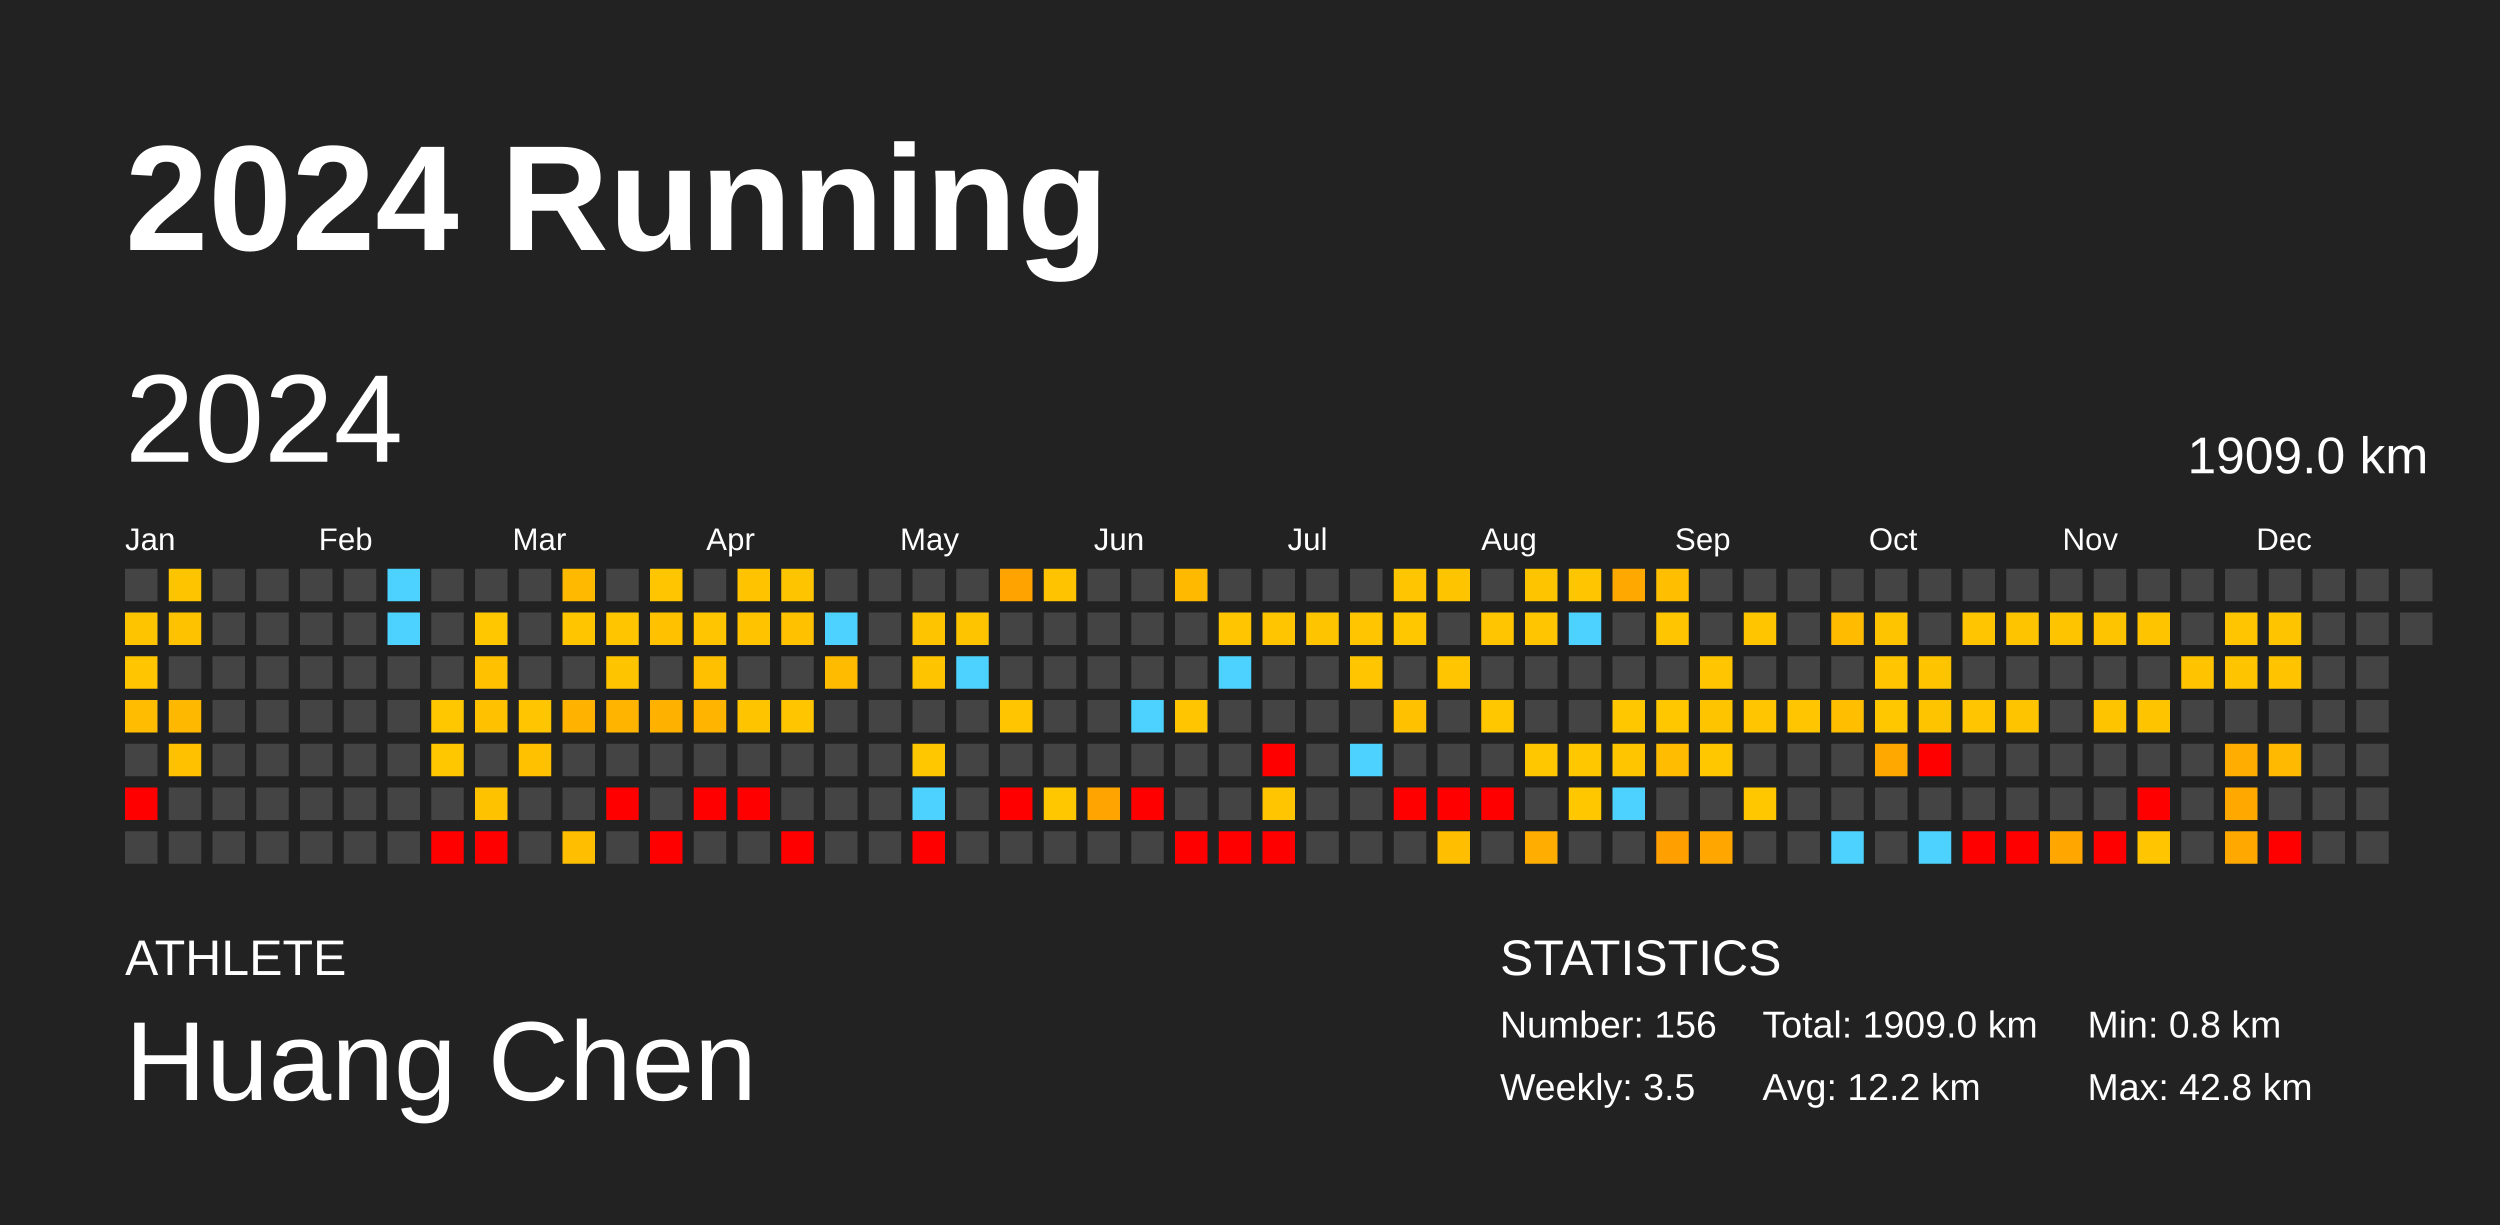
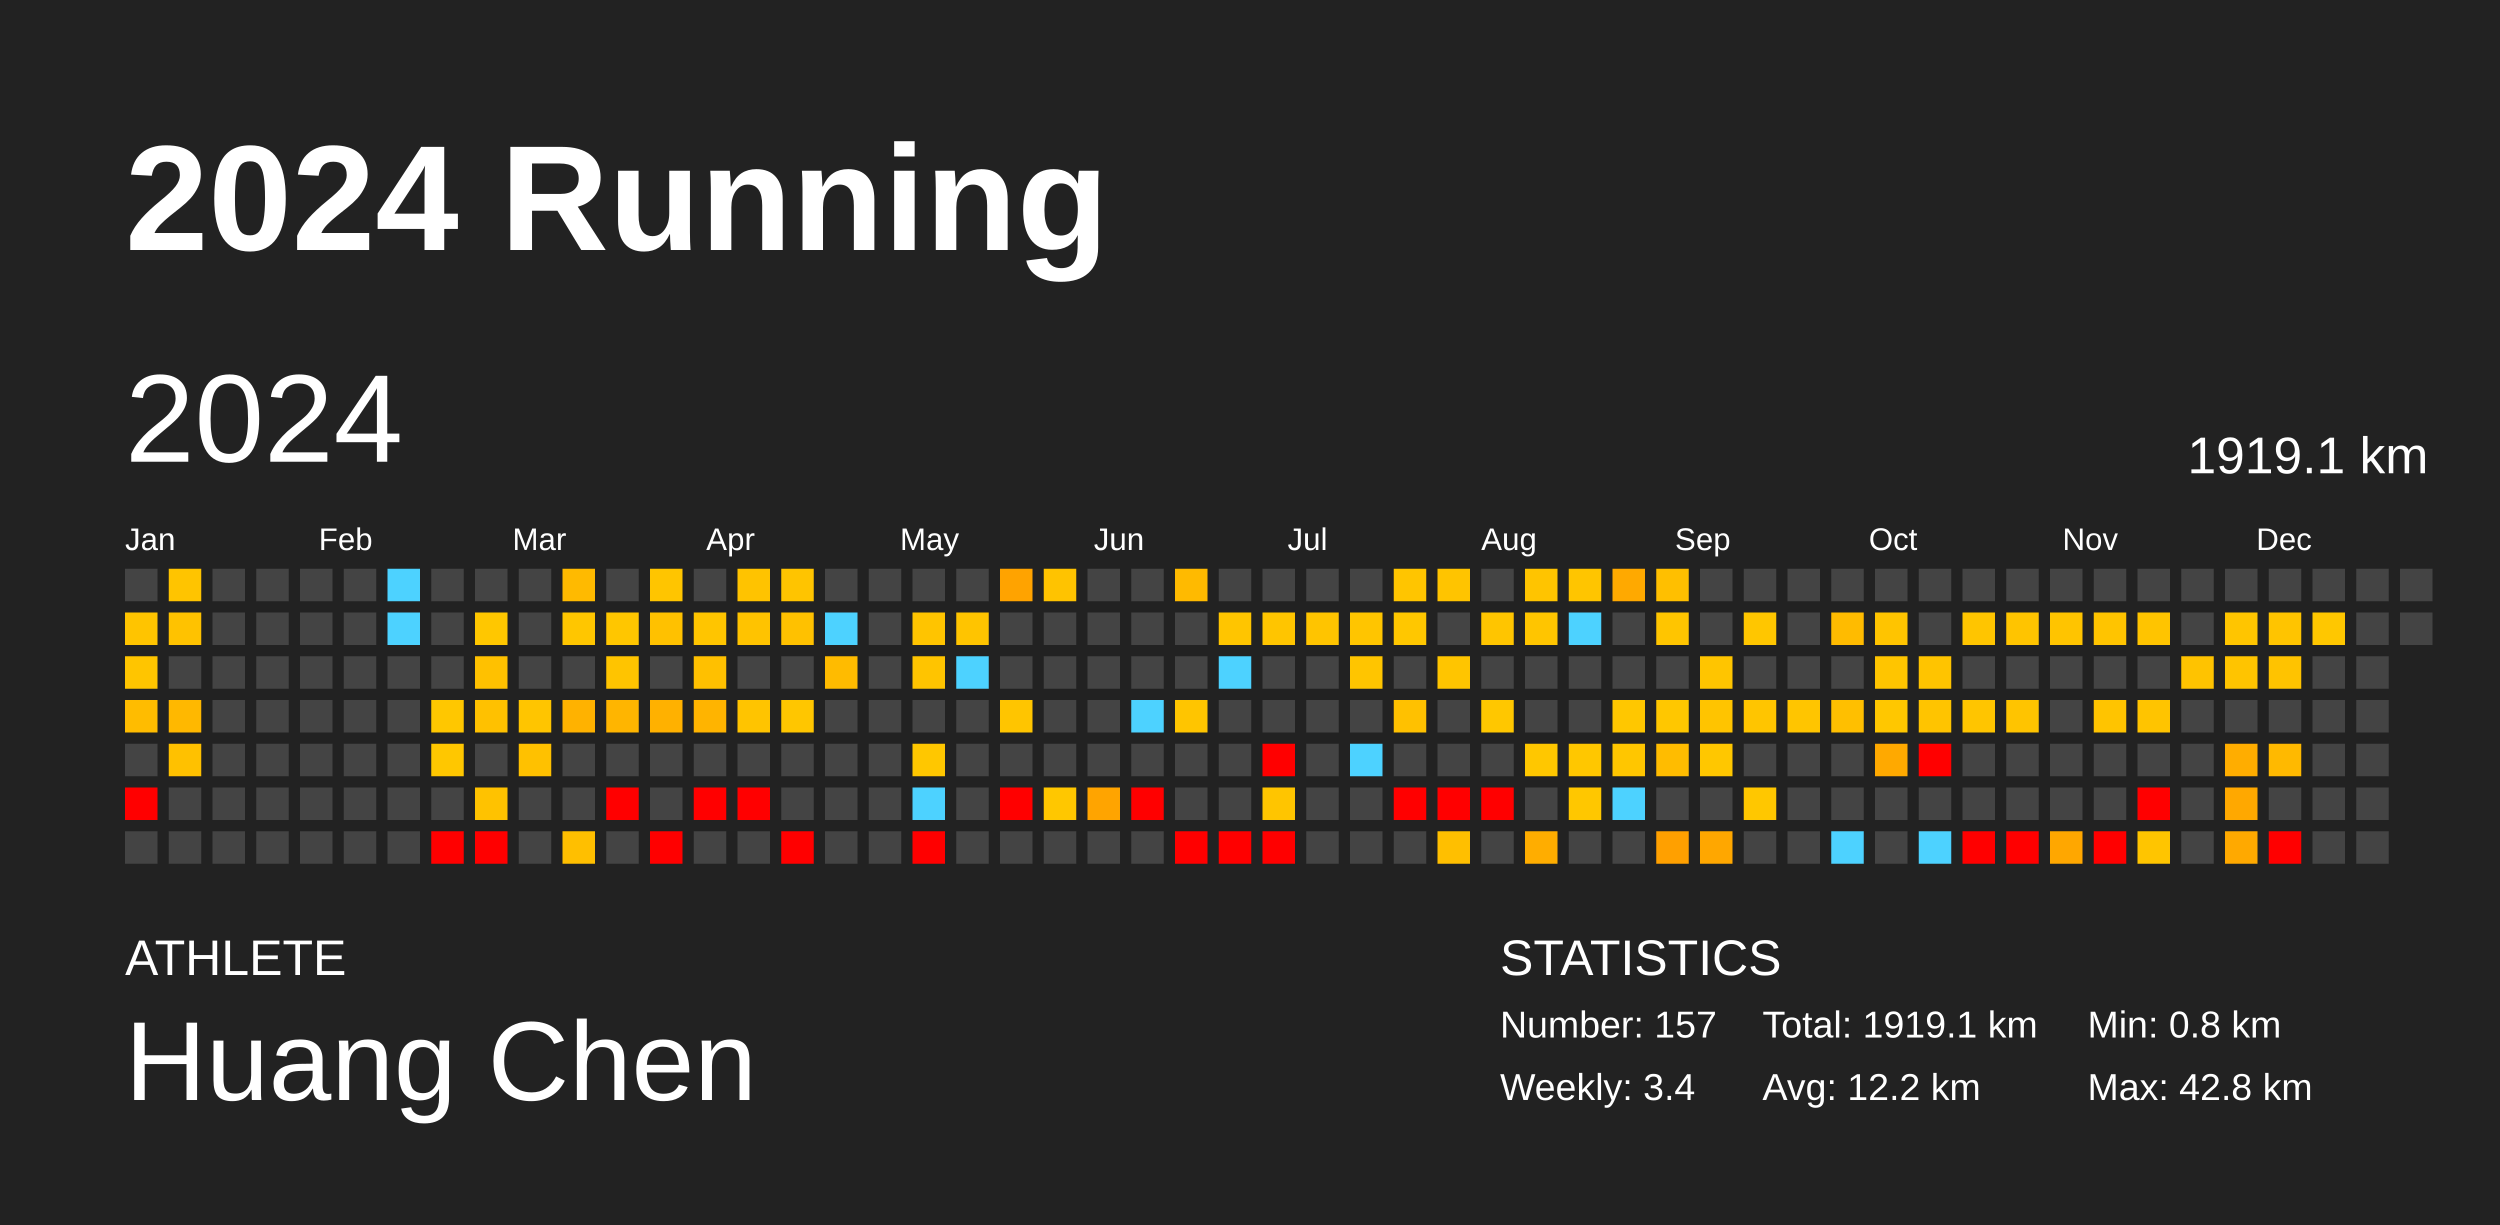
<svg xmlns="http://www.w3.org/2000/svg" baseProfile="full" height="98mm" version="1.1" viewBox="0,0,200,98" width="200mm">
  <defs />
  <rect fill="#222222" height="98" width="200" x="0" y="0" />
  <text fill="#FFFFFF" style="font-size:12px; font-family:Arial; font-weight:bold;" x="10" y="20">2024 Running</text>
  <text fill="#FFFFFF" style="font-size:4px; font-family:Arial" x="10" y="78">ATHLETE</text>
  <text fill="#FFFFFF" style="font-size:9px; font-family:Arial" x="10" y="88">Huang Chen</text>
  <text fill="#FFFFFF" style="font-size:4px; font-family:Arial" x="120" y="78">STATISTICS</text>
-   <text fill="#FFFFFF" style="font-size:3px; font-family:Arial" x="120" y="83">Number: 156</text>
-   <text fill="#FFFFFF" style="font-size:3px; font-family:Arial" x="120" y="88">Weekly: 3.5</text>
-   <text fill="#FFFFFF" style="font-size:3px; font-family:Arial" x="141" y="83">Total: 1909.0 km</text>
+   <text fill="#FFFFFF" style="font-size:3px; font-family:Arial" x="120" y="83">Number: 157</text>
+   <text fill="#FFFFFF" style="font-size:3px; font-family:Arial" x="120" y="88">Weekly: 3.4</text>
+   <text fill="#FFFFFF" style="font-size:3px; font-family:Arial" x="141" y="83">Total: 1919.1 km</text>
  <text fill="#FFFFFF" style="font-size:3px; font-family:Arial" x="141" y="88">Avg: 12.2 km</text>
  <text fill="#FFFFFF" style="font-size:3px; font-family:Arial" x="167" y="83">Min: 0.8 km</text>
  <text fill="#FFFFFF" style="font-size:3px; font-family:Arial" x="167" y="88">Max: 42.8 km</text>
  <text dominant-baseline="hanging" fill="#FFFFFF" style="font-size:10.0px; font-family:Arial;" x="10" y="30">2024</text>
-   <text dominant-baseline="hanging" fill="#FFFFFF" style="font-size:4.125px; font-family:Arial;" x="175" y="35">1909.0 km</text>
+   <text dominant-baseline="hanging" fill="#FFFFFF" style="font-size:4.125px; font-family:Arial;" x="175" y="35">1919.1 km</text>
  <text fill="#FFFFFF" style="font-size:2.5px; font-family:Arial" x="10.0" y="44">Jan</text>
  <text fill="#FFFFFF" style="font-size:2.5px; font-family:Arial" x="25.5" y="44">Feb</text>
  <text fill="#FFFFFF" style="font-size:2.5px; font-family:Arial" x="41.0" y="44">Mar</text>
  <text fill="#FFFFFF" style="font-size:2.5px; font-family:Arial" x="56.5" y="44">Apr</text>
  <text fill="#FFFFFF" style="font-size:2.5px; font-family:Arial" x="72.0" y="44">May</text>
  <text fill="#FFFFFF" style="font-size:2.5px; font-family:Arial" x="87.5" y="44">Jun</text>
  <text fill="#FFFFFF" style="font-size:2.5px; font-family:Arial" x="103.0" y="44">Jul</text>
  <text fill="#FFFFFF" style="font-size:2.5px; font-family:Arial" x="118.5" y="44">Aug</text>
  <text fill="#FFFFFF" style="font-size:2.5px; font-family:Arial" x="134.0" y="44">Sep</text>
  <text fill="#FFFFFF" style="font-size:2.5px; font-family:Arial" x="149.5" y="44">Oct</text>
  <text fill="#FFFFFF" style="font-size:2.5px; font-family:Arial" x="165.0" y="44">Nov</text>
  <text fill="#FFFFFF" style="font-size:2.5px; font-family:Arial" x="180.5" y="44">Dec</text>
  <rect fill="#444444" height="2.6" width="2.6" x="10.0" y="45.5" />
  <rect fill="#ffc400" height="2.6" width="2.6" x="10.0" y="49.0" />
  <rect fill="#ffc500" height="2.6" width="2.6" x="10.0" y="52.5" />
  <rect fill="#ffbc00" height="2.6" width="2.6" x="10.0" y="56.0" />
  <rect fill="#444444" height="2.6" width="2.6" x="10.0" y="59.5" />
  <rect fill="red" height="2.6" width="2.6" x="10.0" y="63.0" />
  <rect fill="#444444" height="2.6" width="2.6" x="10.0" y="66.5" />
  <rect fill="#ffc400" height="2.6" width="2.6" x="13.5" y="45.5" />
  <rect fill="#ffc200" height="2.6" width="2.6" x="13.5" y="49.0" />
  <rect fill="#444444" height="2.6" width="2.6" x="13.5" y="52.5" />
  <rect fill="#ffb800" height="2.6" width="2.6" x="13.5" y="56.0" />
  <rect fill="#ffc100" height="2.6" width="2.6" x="13.5" y="59.5" />
  <rect fill="#444444" height="2.6" width="2.6" x="13.5" y="63.0" />
  <rect fill="#444444" height="2.6" width="2.6" x="13.5" y="66.5" />
  <rect fill="#444444" height="2.6" width="2.6" x="17.0" y="45.5" />
  <rect fill="#444444" height="2.6" width="2.6" x="17.0" y="49.0" />
  <rect fill="#444444" height="2.6" width="2.6" x="17.0" y="52.5" />
  <rect fill="#444444" height="2.6" width="2.6" x="17.0" y="56.0" />
  <rect fill="#444444" height="2.6" width="2.6" x="17.0" y="59.5" />
  <rect fill="#444444" height="2.6" width="2.6" x="17.0" y="63.0" />
  <rect fill="#444444" height="2.6" width="2.6" x="17.0" y="66.5" />
  <rect fill="#444444" height="2.6" width="2.6" x="20.5" y="45.5" />
  <rect fill="#444444" height="2.6" width="2.6" x="20.5" y="49.0" />
  <rect fill="#444444" height="2.6" width="2.6" x="20.5" y="52.5" />
  <rect fill="#444444" height="2.6" width="2.6" x="20.5" y="56.0" />
  <rect fill="#444444" height="2.6" width="2.6" x="20.5" y="59.5" />
  <rect fill="#444444" height="2.6" width="2.6" x="20.5" y="63.0" />
  <rect fill="#444444" height="2.6" width="2.6" x="20.5" y="66.5" />
  <rect fill="#444444" height="2.6" width="2.6" x="24.0" y="45.5" />
  <rect fill="#444444" height="2.6" width="2.6" x="24.0" y="49.0" />
  <rect fill="#444444" height="2.6" width="2.6" x="24.0" y="52.5" />
  <rect fill="#444444" height="2.6" width="2.6" x="24.0" y="56.0" />
  <rect fill="#444444" height="2.6" width="2.6" x="24.0" y="59.5" />
  <rect fill="#444444" height="2.6" width="2.6" x="24.0" y="63.0" />
  <rect fill="#444444" height="2.6" width="2.6" x="24.0" y="66.5" />
  <rect fill="#444444" height="2.6" width="2.6" x="27.5" y="45.5" />
  <rect fill="#444444" height="2.6" width="2.6" x="27.5" y="49.0" />
  <rect fill="#444444" height="2.6" width="2.6" x="27.5" y="52.5" />
  <rect fill="#444444" height="2.6" width="2.6" x="27.5" y="56.0" />
  <rect fill="#444444" height="2.6" width="2.6" x="27.5" y="59.5" />
  <rect fill="#444444" height="2.6" width="2.6" x="27.5" y="63.0" />
  <rect fill="#444444" height="2.6" width="2.6" x="27.5" y="66.5" />
  <rect fill="#4dd2ff" height="2.6" width="2.6" x="31.0" y="45.5" />
  <rect fill="#4dd2ff" height="2.6" width="2.6" x="31.0" y="49.0" />
  <rect fill="#444444" height="2.6" width="2.6" x="31.0" y="52.5" />
  <rect fill="#444444" height="2.6" width="2.6" x="31.0" y="56.0" />
  <rect fill="#444444" height="2.6" width="2.6" x="31.0" y="59.5" />
  <rect fill="#444444" height="2.6" width="2.6" x="31.0" y="63.0" />
  <rect fill="#444444" height="2.6" width="2.6" x="31.0" y="66.5" />
  <rect fill="#444444" height="2.6" width="2.6" x="34.5" y="45.5" />
  <rect fill="#444444" height="2.6" width="2.6" x="34.5" y="49.0" />
  <rect fill="#444444" height="2.6" width="2.6" x="34.5" y="52.5" />
  <rect fill="#ffc700" height="2.6" width="2.6" x="34.5" y="56.0" />
  <rect fill="#ffc700" height="2.6" width="2.6" x="34.5" y="59.5" />
  <rect fill="#444444" height="2.6" width="2.6" x="34.5" y="63.0" />
  <rect fill="red" height="2.6" width="2.6" x="34.5" y="66.5" />
  <rect fill="#444444" height="2.6" width="2.6" x="38.0" y="45.5" />
  <rect fill="#ffc700" height="2.6" width="2.6" x="38.0" y="49.0" />
  <rect fill="#ffc100" height="2.6" width="2.6" x="38.0" y="52.5" />
  <rect fill="#ffc100" height="2.6" width="2.6" x="38.0" y="56.0" />
  <rect fill="#444444" height="2.6" width="2.6" x="38.0" y="59.5" />
  <rect fill="#ffc200" height="2.6" width="2.6" x="38.0" y="63.0" />
  <rect fill="red" height="2.6" width="2.6" x="38.0" y="66.5" />
  <rect fill="#444444" height="2.6" width="2.6" x="41.5" y="45.5" />
  <rect fill="#444444" height="2.6" width="2.6" x="41.5" y="49.0" />
  <rect fill="#444444" height="2.6" width="2.6" x="41.5" y="52.5" />
  <rect fill="#ffc500" height="2.6" width="2.6" x="41.5" y="56.0" />
  <rect fill="#ffc100" height="2.6" width="2.6" x="41.5" y="59.5" />
  <rect fill="#444444" height="2.6" width="2.6" x="41.5" y="63.0" />
  <rect fill="#444444" height="2.6" width="2.6" x="41.5" y="66.5" />
  <rect fill="#ffba00" height="2.6" width="2.6" x="45.0" y="45.5" />
  <rect fill="#ffc600" height="2.6" width="2.6" x="45.0" y="49.0" />
  <rect fill="#444444" height="2.6" width="2.6" x="45.0" y="52.5" />
  <rect fill="#ffb200" height="2.6" width="2.6" x="45.0" y="56.0" />
  <rect fill="#444444" height="2.6" width="2.6" x="45.0" y="59.5" />
  <rect fill="#444444" height="2.6" width="2.6" x="45.0" y="63.0" />
  <rect fill="#ffbf00" height="2.6" width="2.6" x="45.0" y="66.5" />
  <rect fill="#444444" height="2.6" width="2.6" x="48.5" y="45.5" />
  <rect fill="#ffc600" height="2.6" width="2.6" x="48.5" y="49.0" />
  <rect fill="#ffc400" height="2.6" width="2.6" x="48.5" y="52.5" />
  <rect fill="#ffb500" height="2.6" width="2.6" x="48.5" y="56.0" />
  <rect fill="#444444" height="2.6" width="2.6" x="48.5" y="59.5" />
  <rect fill="red" height="2.6" width="2.6" x="48.5" y="63.0" />
  <rect fill="#444444" height="2.6" width="2.6" x="48.5" y="66.5" />
  <rect fill="#ffc500" height="2.6" width="2.6" x="52.0" y="45.5" />
  <rect fill="#ffc100" height="2.6" width="2.6" x="52.0" y="49.0" />
  <rect fill="#444444" height="2.6" width="2.6" x="52.0" y="52.5" />
  <rect fill="#ffb100" height="2.6" width="2.6" x="52.0" y="56.0" />
  <rect fill="#444444" height="2.6" width="2.6" x="52.0" y="59.5" />
  <rect fill="#444444" height="2.6" width="2.6" x="52.0" y="63.0" />
  <rect fill="red" height="2.6" width="2.6" x="52.0" y="66.5" />
  <rect fill="#444444" height="2.6" width="2.6" x="55.5" y="45.5" />
  <rect fill="#ffc500" height="2.6" width="2.6" x="55.5" y="49.0" />
  <rect fill="#ffc000" height="2.6" width="2.6" x="55.5" y="52.5" />
  <rect fill="#ffb400" height="2.6" width="2.6" x="55.5" y="56.0" />
  <rect fill="#444444" height="2.6" width="2.6" x="55.5" y="59.5" />
  <rect fill="red" height="2.6" width="2.6" x="55.5" y="63.0" />
  <rect fill="#444444" height="2.6" width="2.6" x="55.5" y="66.5" />
  <rect fill="#ffc300" height="2.6" width="2.6" x="59.0" y="45.5" />
  <rect fill="#ffc300" height="2.6" width="2.6" x="59.0" y="49.0" />
  <rect fill="#444444" height="2.6" width="2.6" x="59.0" y="52.5" />
  <rect fill="#ffc400" height="2.6" width="2.6" x="59.0" y="56.0" />
  <rect fill="#444444" height="2.6" width="2.6" x="59.0" y="59.5" />
  <rect fill="red" height="2.6" width="2.6" x="59.0" y="63.0" />
  <rect fill="#444444" height="2.6" width="2.6" x="59.0" y="66.5" />
  <rect fill="#ffc400" height="2.6" width="2.6" x="62.5" y="45.5" />
  <rect fill="#ffc100" height="2.6" width="2.6" x="62.5" y="49.0" />
  <rect fill="#444444" height="2.6" width="2.6" x="62.5" y="52.5" />
  <rect fill="#ffc600" height="2.6" width="2.6" x="62.5" y="56.0" />
  <rect fill="#444444" height="2.6" width="2.6" x="62.5" y="59.5" />
  <rect fill="#444444" height="2.6" width="2.6" x="62.5" y="63.0" />
  <rect fill="red" height="2.6" width="2.6" x="62.5" y="66.5" />
  <rect fill="#444444" height="2.6" width="2.6" x="66.0" y="45.5" />
  <rect fill="#4dd2ff" height="2.6" width="2.6" x="66.0" y="49.0" />
  <rect fill="#ffbb00" height="2.6" width="2.6" x="66.0" y="52.5" />
  <rect fill="#444444" height="2.6" width="2.6" x="66.0" y="56.0" />
  <rect fill="#444444" height="2.6" width="2.6" x="66.0" y="59.5" />
  <rect fill="#444444" height="2.6" width="2.6" x="66.0" y="63.0" />
  <rect fill="#444444" height="2.6" width="2.6" x="66.0" y="66.5" />
  <rect fill="#444444" height="2.6" width="2.6" x="69.5" y="45.5" />
  <rect fill="#444444" height="2.6" width="2.6" x="69.5" y="49.0" />
  <rect fill="#444444" height="2.6" width="2.6" x="69.5" y="52.5" />
  <rect fill="#444444" height="2.6" width="2.6" x="69.5" y="56.0" />
  <rect fill="#444444" height="2.6" width="2.6" x="69.5" y="59.5" />
  <rect fill="#444444" height="2.6" width="2.6" x="69.5" y="63.0" />
  <rect fill="#444444" height="2.6" width="2.6" x="69.5" y="66.5" />
  <rect fill="#444444" height="2.6" width="2.6" x="73.0" y="45.5" />
  <rect fill="#ffc400" height="2.6" width="2.6" x="73.0" y="49.0" />
  <rect fill="#ffc400" height="2.6" width="2.6" x="73.0" y="52.5" />
  <rect fill="#444444" height="2.6" width="2.6" x="73.0" y="56.0" />
  <rect fill="#ffc700" height="2.6" width="2.6" x="73.0" y="59.5" />
  <rect fill="#4dd2ff" height="2.6" width="2.6" x="73.0" y="63.0" />
  <rect fill="red" height="2.6" width="2.6" x="73.0" y="66.5" />
  <rect fill="#444444" height="2.6" width="2.6" x="76.5" y="45.5" />
  <rect fill="#ffc400" height="2.6" width="2.6" x="76.5" y="49.0" />
  <rect fill="#4dd2ff" height="2.6" width="2.6" x="76.5" y="52.5" />
  <rect fill="#444444" height="2.6" width="2.6" x="76.5" y="56.0" />
  <rect fill="#444444" height="2.6" width="2.6" x="76.5" y="59.5" />
  <rect fill="#444444" height="2.6" width="2.6" x="76.5" y="63.0" />
  <rect fill="#444444" height="2.6" width="2.6" x="76.5" y="66.5" />
  <rect fill="#ffa300" height="2.6" width="2.6" x="80.0" y="45.5" />
  <rect fill="#444444" height="2.6" width="2.6" x="80.0" y="49.0" />
  <rect fill="#444444" height="2.6" width="2.6" x="80.0" y="52.5" />
  <rect fill="#ffc500" height="2.6" width="2.6" x="80.0" y="56.0" />
  <rect fill="#444444" height="2.6" width="2.6" x="80.0" y="59.5" />
  <rect fill="red" height="2.6" width="2.6" x="80.0" y="63.0" />
  <rect fill="#444444" height="2.6" width="2.6" x="80.0" y="66.5" />
  <rect fill="#ffc300" height="2.6" width="2.6" x="83.5" y="45.5" />
  <rect fill="#444444" height="2.6" width="2.6" x="83.5" y="49.0" />
  <rect fill="#444444" height="2.6" width="2.6" x="83.5" y="52.5" />
  <rect fill="#444444" height="2.6" width="2.6" x="83.5" y="56.0" />
  <rect fill="#444444" height="2.6" width="2.6" x="83.5" y="59.5" />
  <rect fill="#ffc700" height="2.6" width="2.6" x="83.5" y="63.0" />
  <rect fill="#444444" height="2.6" width="2.6" x="83.5" y="66.5" />
  <rect fill="#444444" height="2.6" width="2.6" x="87.0" y="45.5" />
  <rect fill="#444444" height="2.6" width="2.6" x="87.0" y="49.0" />
  <rect fill="#444444" height="2.6" width="2.6" x="87.0" y="52.5" />
  <rect fill="#444444" height="2.6" width="2.6" x="87.0" y="56.0" />
  <rect fill="#444444" height="2.6" width="2.6" x="87.0" y="59.5" />
  <rect fill="#ffa400" height="2.6" width="2.6" x="87.0" y="63.0" />
  <rect fill="#444444" height="2.6" width="2.6" x="87.0" y="66.5" />
  <rect fill="#444444" height="2.6" width="2.6" x="90.5" y="45.5" />
  <rect fill="#444444" height="2.6" width="2.6" x="90.5" y="49.0" />
  <rect fill="#444444" height="2.6" width="2.6" x="90.5" y="52.5" />
  <rect fill="#4dd2ff" height="2.6" width="2.6" x="90.5" y="56.0" />
  <rect fill="#444444" height="2.6" width="2.6" x="90.5" y="59.5" />
  <rect fill="red" height="2.6" width="2.6" x="90.5" y="63.0" />
  <rect fill="#444444" height="2.6" width="2.6" x="90.5" y="66.5" />
  <rect fill="#ffba00" height="2.6" width="2.6" x="94.0" y="45.5" />
  <rect fill="#444444" height="2.6" width="2.6" x="94.0" y="49.0" />
  <rect fill="#444444" height="2.6" width="2.6" x="94.0" y="52.5" />
  <rect fill="#ffc500" height="2.6" width="2.6" x="94.0" y="56.0" />
  <rect fill="#444444" height="2.6" width="2.6" x="94.0" y="59.5" />
  <rect fill="#444444" height="2.6" width="2.6" x="94.0" y="63.0" />
  <rect fill="red" height="2.6" width="2.6" x="94.0" y="66.5" />
  <rect fill="#444444" height="2.6" width="2.6" x="97.5" y="45.5" />
  <rect fill="#ffc500" height="2.6" width="2.6" x="97.5" y="49.0" />
  <rect fill="#4dd2ff" height="2.6" width="2.6" x="97.5" y="52.5" />
  <rect fill="#444444" height="2.6" width="2.6" x="97.5" y="56.0" />
  <rect fill="#444444" height="2.6" width="2.6" x="97.5" y="59.5" />
  <rect fill="#444444" height="2.6" width="2.6" x="97.5" y="63.0" />
  <rect fill="red" height="2.6" width="2.6" x="97.5" y="66.5" />
  <rect fill="#444444" height="2.6" width="2.6" x="101.0" y="45.5" />
  <rect fill="#ffc500" height="2.6" width="2.6" x="101.0" y="49.0" />
  <rect fill="#444444" height="2.6" width="2.6" x="101.0" y="52.5" />
  <rect fill="#444444" height="2.6" width="2.6" x="101.0" y="56.0" />
  <rect fill="red" height="2.6" width="2.6" x="101.0" y="59.5" />
  <rect fill="#ffc500" height="2.6" width="2.6" x="101.0" y="63.0" />
  <rect fill="red" height="2.6" width="2.6" x="101.0" y="66.5" />
  <rect fill="#444444" height="2.6" width="2.6" x="104.5" y="45.5" />
  <rect fill="#ffc400" height="2.6" width="2.6" x="104.5" y="49.0" />
  <rect fill="#444444" height="2.6" width="2.6" x="104.5" y="52.5" />
  <rect fill="#444444" height="2.6" width="2.6" x="104.5" y="56.0" />
  <rect fill="#444444" height="2.6" width="2.6" x="104.5" y="59.5" />
  <rect fill="#444444" height="2.6" width="2.6" x="104.5" y="63.0" />
  <rect fill="#444444" height="2.6" width="2.6" x="104.5" y="66.5" />
  <rect fill="#444444" height="2.6" width="2.6" x="108.0" y="45.5" />
  <rect fill="#ffc500" height="2.6" width="2.6" x="108.0" y="49.0" />
  <rect fill="#ffc500" height="2.6" width="2.6" x="108.0" y="52.5" />
  <rect fill="#444444" height="2.6" width="2.6" x="108.0" y="56.0" />
  <rect fill="#4dd2ff" height="2.6" width="2.6" x="108.0" y="59.5" />
  <rect fill="#444444" height="2.6" width="2.6" x="108.0" y="63.0" />
  <rect fill="#444444" height="2.6" width="2.6" x="108.0" y="66.5" />
  <rect fill="#ffc500" height="2.6" width="2.6" x="111.5" y="45.5" />
  <rect fill="#ffc700" height="2.6" width="2.6" x="111.5" y="49.0" />
  <rect fill="#444444" height="2.6" width="2.6" x="111.5" y="52.5" />
  <rect fill="#ffc100" height="2.6" width="2.6" x="111.5" y="56.0" />
  <rect fill="#444444" height="2.6" width="2.6" x="111.5" y="59.5" />
  <rect fill="red" height="2.6" width="2.6" x="111.5" y="63.0" />
  <rect fill="#444444" height="2.6" width="2.6" x="111.5" y="66.5" />
  <rect fill="#ffc400" height="2.6" width="2.6" x="115.0" y="45.5" />
  <rect fill="#444444" height="2.6" width="2.6" x="115.0" y="49.0" />
  <rect fill="#ffc500" height="2.6" width="2.6" x="115.0" y="52.5" />
  <rect fill="#444444" height="2.6" width="2.6" x="115.0" y="56.0" />
  <rect fill="#444444" height="2.6" width="2.6" x="115.0" y="59.5" />
  <rect fill="red" height="2.6" width="2.6" x="115.0" y="63.0" />
  <rect fill="#ffbf00" height="2.6" width="2.6" x="115.0" y="66.5" />
  <rect fill="#444444" height="2.6" width="2.6" x="118.5" y="45.5" />
  <rect fill="#ffc500" height="2.6" width="2.6" x="118.5" y="49.0" />
  <rect fill="#444444" height="2.6" width="2.6" x="118.5" y="52.5" />
  <rect fill="#ffc700" height="2.6" width="2.6" x="118.5" y="56.0" />
  <rect fill="#444444" height="2.6" width="2.6" x="118.5" y="59.5" />
  <rect fill="red" height="2.6" width="2.6" x="118.5" y="63.0" />
  <rect fill="#444444" height="2.6" width="2.6" x="118.5" y="66.5" />
  <rect fill="#ffc400" height="2.6" width="2.6" x="122.0" y="45.5" />
  <rect fill="#ffc500" height="2.6" width="2.6" x="122.0" y="49.0" />
  <rect fill="#444444" height="2.6" width="2.6" x="122.0" y="52.5" />
  <rect fill="#444444" height="2.6" width="2.6" x="122.0" y="56.0" />
  <rect fill="#ffc700" height="2.6" width="2.6" x="122.0" y="59.5" />
  <rect fill="#444444" height="2.6" width="2.6" x="122.0" y="63.0" />
  <rect fill="#ffad00" height="2.6" width="2.6" x="122.0" y="66.5" />
  <rect fill="#ffc500" height="2.6" width="2.6" x="125.5" y="45.5" />
  <rect fill="#4dd2ff" height="2.6" width="2.6" x="125.5" y="49.0" />
  <rect fill="#444444" height="2.6" width="2.6" x="125.5" y="52.5" />
  <rect fill="#444444" height="2.6" width="2.6" x="125.5" y="56.0" />
  <rect fill="#ffc700" height="2.6" width="2.6" x="125.5" y="59.5" />
  <rect fill="#ffc700" height="2.6" width="2.6" x="125.5" y="63.0" />
  <rect fill="#444444" height="2.6" width="2.6" x="125.5" y="66.5" />
  <rect fill="#ffa900" height="2.6" width="2.6" x="129.0" y="45.5" />
  <rect fill="#444444" height="2.6" width="2.6" x="129.0" y="49.0" />
  <rect fill="#444444" height="2.6" width="2.6" x="129.0" y="52.5" />
  <rect fill="#ffc700" height="2.6" width="2.6" x="129.0" y="56.0" />
  <rect fill="#ffc600" height="2.6" width="2.6" x="129.0" y="59.5" />
  <rect fill="#4dd2ff" height="2.6" width="2.6" x="129.0" y="63.0" />
  <rect fill="#444444" height="2.6" width="2.6" x="129.0" y="66.5" />
  <rect fill="#ffbf00" height="2.6" width="2.6" x="132.5" y="45.5" />
  <rect fill="#ffc500" height="2.6" width="2.6" x="132.5" y="49.0" />
  <rect fill="#444444" height="2.6" width="2.6" x="132.5" y="52.5" />
  <rect fill="#ffc700" height="2.6" width="2.6" x="132.5" y="56.0" />
  <rect fill="#ffbc00" height="2.6" width="2.6" x="132.5" y="59.5" />
  <rect fill="#444444" height="2.6" width="2.6" x="132.5" y="63.0" />
  <rect fill="#ffa000" height="2.6" width="2.6" x="132.5" y="66.5" />
  <rect fill="#444444" height="2.6" width="2.6" x="136.0" y="45.5" />
  <rect fill="#444444" height="2.6" width="2.6" x="136.0" y="49.0" />
  <rect fill="#ffc500" height="2.6" width="2.6" x="136.0" y="52.5" />
  <rect fill="#ffc400" height="2.6" width="2.6" x="136.0" y="56.0" />
  <rect fill="#ffc700" height="2.6" width="2.6" x="136.0" y="59.5" />
  <rect fill="#444444" height="2.6" width="2.6" x="136.0" y="63.0" />
  <rect fill="#ffa700" height="2.6" width="2.6" x="136.0" y="66.5" />
  <rect fill="#444444" height="2.6" width="2.6" x="139.5" y="45.5" />
  <rect fill="#ffc600" height="2.6" width="2.6" x="139.5" y="49.0" />
  <rect fill="#444444" height="2.6" width="2.6" x="139.5" y="52.5" />
  <rect fill="#ffc500" height="2.6" width="2.6" x="139.5" y="56.0" />
  <rect fill="#444444" height="2.6" width="2.6" x="139.5" y="59.5" />
  <rect fill="#ffc700" height="2.6" width="2.6" x="139.5" y="63.0" />
  <rect fill="#444444" height="2.6" width="2.6" x="139.5" y="66.5" />
  <rect fill="#444444" height="2.6" width="2.6" x="143.0" y="45.5" />
  <rect fill="#444444" height="2.6" width="2.6" x="143.0" y="49.0" />
  <rect fill="#444444" height="2.6" width="2.6" x="143.0" y="52.5" />
  <rect fill="#ffc500" height="2.6" width="2.6" x="143.0" y="56.0" />
  <rect fill="#444444" height="2.6" width="2.6" x="143.0" y="59.5" />
  <rect fill="#444444" height="2.6" width="2.6" x="143.0" y="63.0" />
  <rect fill="#444444" height="2.6" width="2.6" x="143.0" y="66.5" />
  <rect fill="#444444" height="2.6" width="2.6" x="146.5" y="45.5" />
  <rect fill="#ffbb00" height="2.6" width="2.6" x="146.5" y="49.0" />
  <rect fill="#444444" height="2.6" width="2.6" x="146.5" y="52.5" />
  <rect fill="#ffbf00" height="2.6" width="2.6" x="146.5" y="56.0" />
  <rect fill="#444444" height="2.6" width="2.6" x="146.5" y="59.5" />
  <rect fill="#444444" height="2.6" width="2.6" x="146.5" y="63.0" />
  <rect fill="#4dd2ff" height="2.6" width="2.6" x="146.5" y="66.5" />
  <rect fill="#444444" height="2.6" width="2.6" x="150.0" y="45.5" />
  <rect fill="#ffc400" height="2.6" width="2.6" x="150.0" y="49.0" />
  <rect fill="#ffc500" height="2.6" width="2.6" x="150.0" y="52.5" />
  <rect fill="#ffc700" height="2.6" width="2.6" x="150.0" y="56.0" />
  <rect fill="#ffa900" height="2.6" width="2.6" x="150.0" y="59.5" />
  <rect fill="#444444" height="2.6" width="2.6" x="150.0" y="63.0" />
  <rect fill="#444444" height="2.6" width="2.6" x="150.0" y="66.5" />
  <rect fill="#444444" height="2.6" width="2.6" x="153.5" y="45.5" />
  <rect fill="#444444" height="2.6" width="2.6" x="153.5" y="49.0" />
  <rect fill="#ffc400" height="2.6" width="2.6" x="153.5" y="52.5" />
  <rect fill="#ffc400" height="2.6" width="2.6" x="153.5" y="56.0" />
  <rect fill="red" height="2.6" width="2.6" x="153.5" y="59.5" />
  <rect fill="#444444" height="2.6" width="2.6" x="153.5" y="63.0" />
  <rect fill="#4dd2ff" height="2.6" width="2.6" x="153.5" y="66.5" />
  <rect fill="#444444" height="2.6" width="2.6" x="157.0" y="45.5" />
  <rect fill="#ffc500" height="2.6" width="2.6" x="157.0" y="49.0" />
  <rect fill="#444444" height="2.6" width="2.6" x="157.0" y="52.5" />
  <rect fill="#ffc500" height="2.6" width="2.6" x="157.0" y="56.0" />
  <rect fill="#444444" height="2.6" width="2.6" x="157.0" y="59.5" />
  <rect fill="#444444" height="2.6" width="2.6" x="157.0" y="63.0" />
  <rect fill="red" height="2.6" width="2.6" x="157.0" y="66.5" />
  <rect fill="#444444" height="2.6" width="2.6" x="160.5" y="45.5" />
  <rect fill="#ffc400" height="2.6" width="2.6" x="160.5" y="49.0" />
  <rect fill="#444444" height="2.6" width="2.6" x="160.5" y="52.5" />
  <rect fill="#ffc400" height="2.6" width="2.6" x="160.5" y="56.0" />
  <rect fill="#444444" height="2.6" width="2.6" x="160.5" y="59.5" />
  <rect fill="#444444" height="2.6" width="2.6" x="160.5" y="63.0" />
  <rect fill="red" height="2.6" width="2.6" x="160.5" y="66.5" />
  <rect fill="#444444" height="2.6" width="2.6" x="164.0" y="45.5" />
  <rect fill="#ffc400" height="2.6" width="2.6" x="164.0" y="49.0" />
  <rect fill="#444444" height="2.6" width="2.6" x="164.0" y="52.5" />
  <rect fill="#444444" height="2.6" width="2.6" x="164.0" y="56.0" />
  <rect fill="#444444" height="2.6" width="2.6" x="164.0" y="59.5" />
  <rect fill="#444444" height="2.6" width="2.6" x="164.0" y="63.0" />
  <rect fill="#ffa700" height="2.6" width="2.6" x="164.0" y="66.5" />
  <rect fill="#444444" height="2.6" width="2.6" x="167.5" y="45.5" />
  <rect fill="#ffc400" height="2.6" width="2.6" x="167.5" y="49.0" />
  <rect fill="#444444" height="2.6" width="2.6" x="167.5" y="52.5" />
  <rect fill="#ffc400" height="2.6" width="2.6" x="167.5" y="56.0" />
  <rect fill="#444444" height="2.6" width="2.6" x="167.5" y="59.5" />
  <rect fill="#444444" height="2.6" width="2.6" x="167.5" y="63.0" />
  <rect fill="red" height="2.6" width="2.6" x="167.5" y="66.5" />
  <rect fill="#444444" height="2.6" width="2.6" x="171.0" y="45.5" />
  <rect fill="#ffc400" height="2.6" width="2.6" x="171.0" y="49.0" />
  <rect fill="#444444" height="2.6" width="2.6" x="171.0" y="52.5" />
  <rect fill="#ffc400" height="2.6" width="2.6" x="171.0" y="56.0" />
  <rect fill="#444444" height="2.6" width="2.6" x="171.0" y="59.5" />
  <rect fill="red" height="2.6" width="2.6" x="171.0" y="63.0" />
  <rect fill="#ffc500" height="2.6" width="2.6" x="171.0" y="66.5" />
  <rect fill="#444444" height="2.6" width="2.6" x="174.5" y="45.5" />
  <rect fill="#444444" height="2.6" width="2.6" x="174.5" y="49.0" />
  <rect fill="#ffc300" height="2.6" width="2.6" x="174.5" y="52.5" />
  <rect fill="#444444" height="2.6" width="2.6" x="174.5" y="56.0" />
  <rect fill="#444444" height="2.6" width="2.6" x="174.5" y="59.5" />
  <rect fill="#444444" height="2.6" width="2.6" x="174.5" y="63.0" />
  <rect fill="#444444" height="2.6" width="2.6" x="174.5" y="66.5" />
  <rect fill="#444444" height="2.6" width="2.6" x="178.0" y="45.5" />
  <rect fill="#ffc500" height="2.6" width="2.6" x="178.0" y="49.0" />
  <rect fill="#ffc400" height="2.6" width="2.6" x="178.0" y="52.5" />
  <rect fill="#444444" height="2.6" width="2.6" x="178.0" y="56.0" />
  <rect fill="#ffad00" height="2.6" width="2.6" x="178.0" y="59.5" />
  <rect fill="#ffa800" height="2.6" width="2.6" x="178.0" y="63.0" />
  <rect fill="#ffa900" height="2.6" width="2.6" x="178.0" y="66.5" />
  <rect fill="#444444" height="2.6" width="2.6" x="181.5" y="45.5" />
  <rect fill="#ffc400" height="2.6" width="2.6" x="181.5" y="49.0" />
  <rect fill="#ffc300" height="2.6" width="2.6" x="181.5" y="52.5" />
  <rect fill="#444444" height="2.6" width="2.6" x="181.5" y="56.0" />
  <rect fill="#ffb900" height="2.6" width="2.6" x="181.5" y="59.5" />
  <rect fill="#444444" height="2.6" width="2.6" x="181.5" y="63.0" />
  <rect fill="red" height="2.6" width="2.6" x="181.5" y="66.5" />
  <rect fill="#444444" height="2.6" width="2.6" x="185.0" y="45.5" />
-   <rect fill="#444444" height="2.6" width="2.6" x="185.0" y="49.0" />
+   <rect fill="#ffc700" height="2.6" width="2.6" x="185.0" y="49.0" />
  <rect fill="#444444" height="2.6" width="2.6" x="185.0" y="52.5" />
  <rect fill="#444444" height="2.6" width="2.6" x="185.0" y="56.0" />
  <rect fill="#444444" height="2.6" width="2.6" x="185.0" y="59.5" />
  <rect fill="#444444" height="2.6" width="2.6" x="185.0" y="63.0" />
  <rect fill="#444444" height="2.6" width="2.6" x="185.0" y="66.5" />
  <rect fill="#444444" height="2.6" width="2.6" x="188.5" y="45.5" />
  <rect fill="#444444" height="2.6" width="2.6" x="188.5" y="49.0" />
  <rect fill="#444444" height="2.6" width="2.6" x="188.5" y="52.5" />
  <rect fill="#444444" height="2.6" width="2.6" x="188.5" y="56.0" />
  <rect fill="#444444" height="2.6" width="2.6" x="188.5" y="59.5" />
  <rect fill="#444444" height="2.6" width="2.6" x="188.5" y="63.0" />
  <rect fill="#444444" height="2.6" width="2.6" x="188.5" y="66.5" />
  <rect fill="#444444" height="2.6" width="2.6" x="192.0" y="45.5" />
  <rect fill="#444444" height="2.6" width="2.6" x="192.0" y="49.0" />
</svg>
